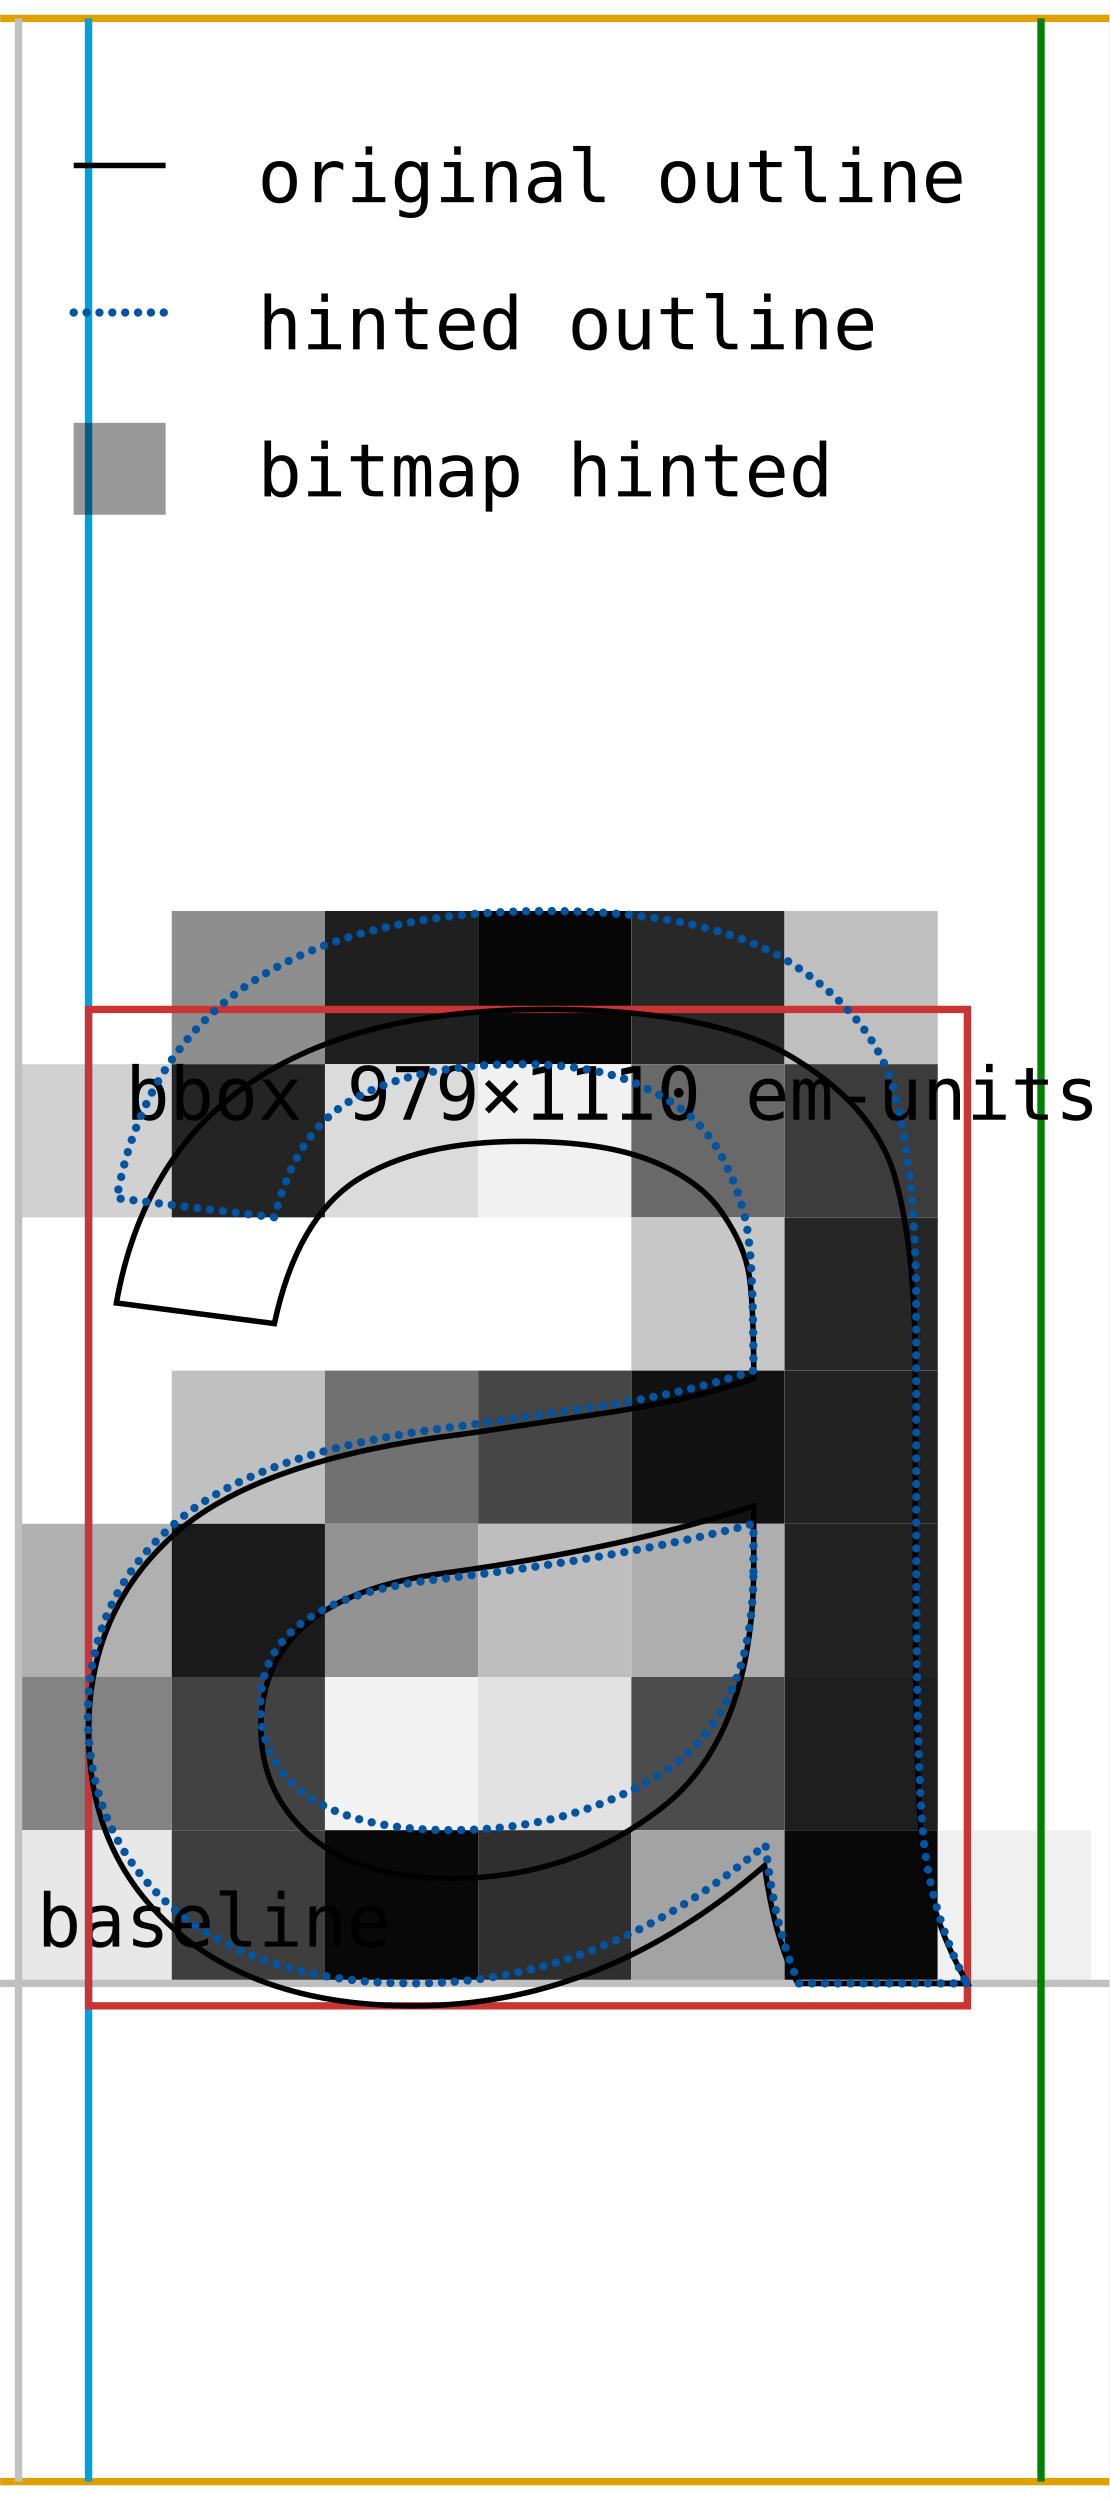
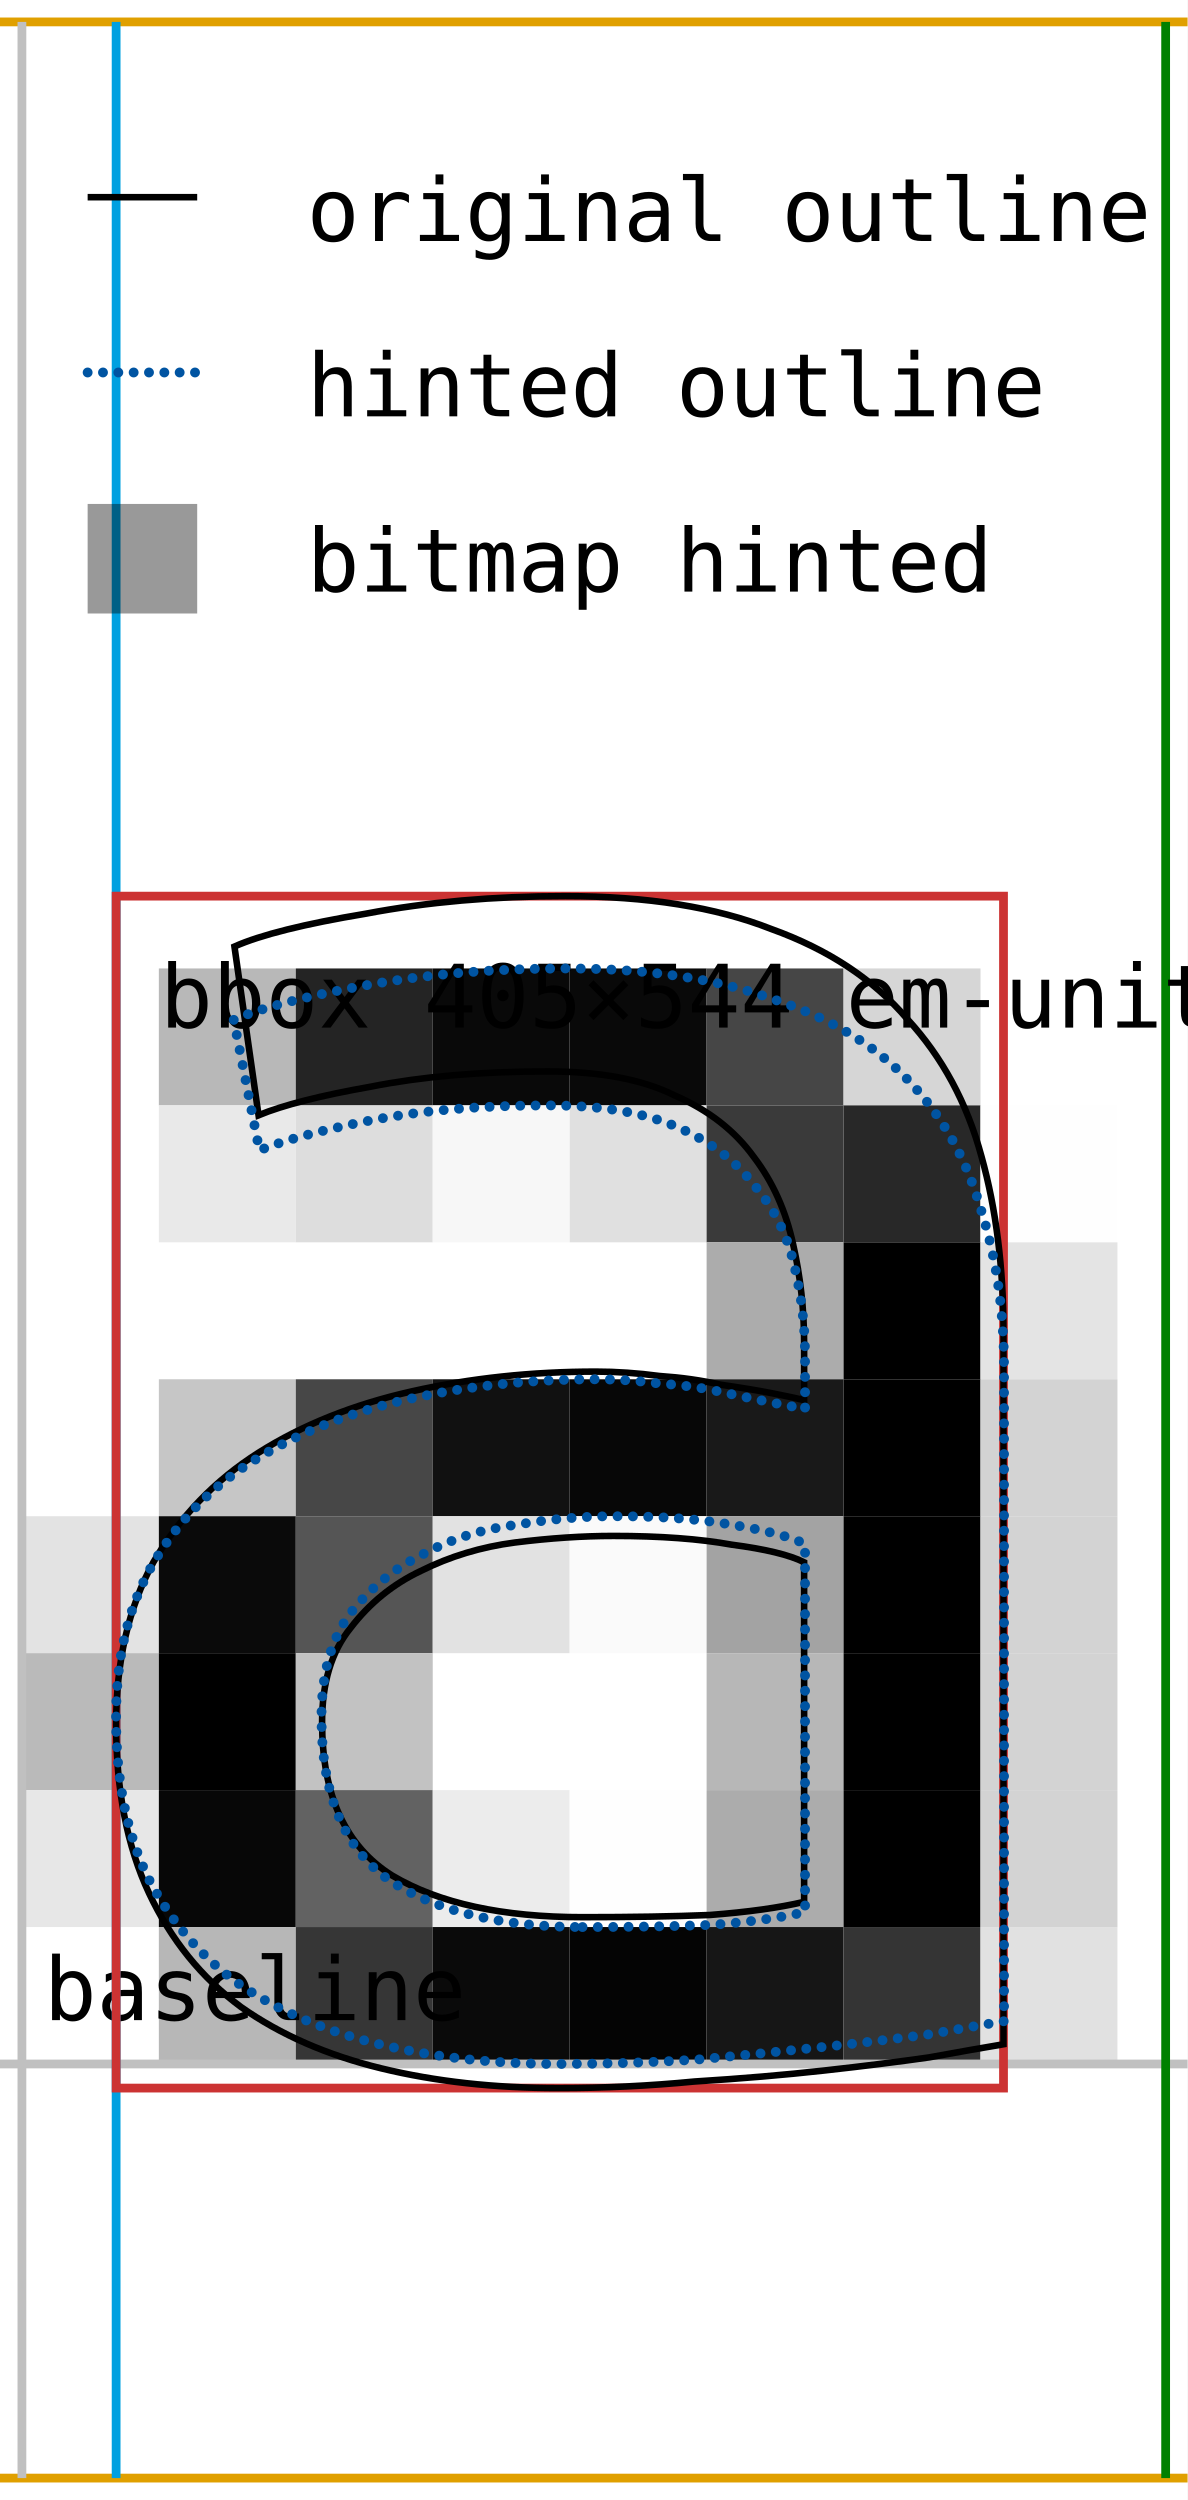
- <svg xmlns="http://www.w3.org/2000/svg" viewBox="-20.480 -2209.480 1235.627 2784.960" width="1236" height="2785">
-   <rect x="-20.480" y="-2209.480" width="1235.627" height="2784.960" fill="#fff" />
-   <rect x="170.667" y="-1194.667" width="170.667" height="170.667" fill="rgb(142,142,142)" />
-   <rect x="341.333" y="-1194.667" width="170.667" height="170.667" fill="rgb(31,31,31)" />
-   <rect x="512.000" y="-1194.667" width="170.667" height="170.667" fill="rgb(6,6,6)" />
-   <rect x="682.667" y="-1194.667" width="170.667" height="170.667" fill="rgb(40,40,40)" />
-   <rect x="853.333" y="-1194.667" width="170.667" height="170.667" fill="rgb(191,191,191)" />
-   <rect x="0.000" y="-1024.000" width="170.667" height="170.667" fill="rgb(209,209,209)" />
-   <rect x="170.667" y="-1024.000" width="170.667" height="170.667" fill="rgb(36,36,36)" />
-   <rect x="341.333" y="-1024.000" width="170.667" height="170.667" fill="rgb(219,219,219)" />
-   <rect x="512.000" y="-1024.000" width="170.667" height="170.667" fill="rgb(241,241,241)" />
-   <rect x="682.667" y="-1024.000" width="170.667" height="170.667" fill="rgb(105,105,105)" />
-   <rect x="853.333" y="-1024.000" width="170.667" height="170.667" fill="rgb(60,60,60)" />
-   <rect x="682.667" y="-853.333" width="170.667" height="170.667" fill="rgb(199,199,199)" />
-   <rect x="853.333" y="-853.333" width="170.667" height="170.667" fill="rgb(38,38,38)" />
-   <rect x="170.667" y="-682.667" width="170.667" height="170.667" fill="rgb(192,192,192)" />
-   <rect x="341.333" y="-682.667" width="170.667" height="170.667" fill="rgb(113,113,113)" />
-   <rect x="512.000" y="-682.667" width="170.667" height="170.667" fill="rgb(70,70,70)" />
-   <rect x="682.667" y="-682.667" width="170.667" height="170.667" fill="rgb(18,18,18)" />
-   <rect x="853.333" y="-682.667" width="170.667" height="170.667" fill="rgb(34,34,34)" />
-   <rect x="0.000" y="-512.000" width="170.667" height="170.667" fill="rgb(176,176,176)" />
-   <rect x="170.667" y="-512.000" width="170.667" height="170.667" fill="rgb(26,26,26)" />
-   <rect x="341.333" y="-512.000" width="170.667" height="170.667" fill="rgb(147,147,147)" />
-   <rect x="512.000" y="-512.000" width="170.667" height="170.667" fill="rgb(190,190,190)" />
-   <rect x="682.667" y="-512.000" width="170.667" height="170.667" fill="rgb(174,174,174)" />
-   <rect x="853.333" y="-512.000" width="170.667" height="170.667" fill="rgb(34,34,34)" />
-   <rect x="0.000" y="-341.333" width="170.667" height="170.667" fill="rgb(131,131,131)" />
-   <rect x="170.667" y="-341.333" width="170.667" height="170.667" fill="rgb(66,66,66)" />
-   <rect x="341.333" y="-341.333" width="170.667" height="170.667" fill="rgb(243,243,243)" />
-   <rect x="512.000" y="-341.333" width="170.667" height="170.667" fill="rgb(226,226,226)" />
-   <rect x="682.667" y="-341.333" width="170.667" height="170.667" fill="rgb(76,76,76)" />
-   <rect x="853.333" y="-341.333" width="170.667" height="170.667" fill="rgb(30,30,30)" />
-   <rect x="0.000" y="-170.667" width="170.667" height="170.667" fill="rgb(232,232,232)" />
-   <rect x="170.667" y="-170.667" width="170.667" height="170.667" fill="rgb(62,62,62)" />
-   <rect x="341.333" y="-170.667" width="170.667" height="170.667" fill="rgb(8,8,8)" />
-   <rect x="512.000" y="-170.667" width="170.667" height="170.667" fill="rgb(47,47,47)" />
-   <rect x="682.667" y="-170.667" width="170.667" height="170.667" fill="rgb(163,163,163)" />
-   <rect x="853.333" y="-170.667" width="170.667" height="170.667" fill="rgb(8,8,8)" />
-   <rect x="1024.000" y="-170.667" width="170.667" height="170.667" fill="rgb(240,240,240)" />
-   <line x1="-20.480" y1="-2189.000" x2="1215.147" y2="-2189.000" stroke="#e0a000" stroke-width="8.192" />
-   <line x1="-20.480" y1="555.000" x2="1215.147" y2="555.000" stroke="#e0a000" stroke-width="8.192" />
-   <text x="20.480" y="-2229.960" font-size="81.920" text-anchor="start" font-family="monospace">ascender</text>
-   <text x="20.480" y="677.880" font-size="81.920" text-anchor="start" font-family="monospace">descender</text>
-   <line x1="-20.480" y1="0.000" x2="1215.147" y2="0.000" stroke="#c0c0c0" stroke-width="8.192" />
-   <text x="20.480" y="-40.960" font-size="81.920" text-anchor="start" font-family="monospace">baseline</text>
-   <line x1="0" y1="-2189.000" x2="0" y2="555.000" stroke="#c0c0c0" stroke-width="8.192" />
-   <line x1="78.000" y1="-2189.000" x2="78.000" y2="555.000" stroke="#00a0e0" stroke-width="8.192" />
-   <line x1="1139.000" y1="-2189.000" x2="1139.000" y2="555.000" stroke="#008000" stroke-width="8.192" />
-   <text x="0.000" y="-2270.920" font-size="81.920" text-anchor="middle" font-family="monospace">origin x=0</text>
-   <text x="78.000" y="-2270.920" font-size="81.920" text-anchor="middle" font-family="monospace">LSB=78.0 em-units</text>
-   <text x="1139.000" y="-2270.920" font-size="81.920" text-anchor="middle" font-family="monospace">advance=1139.0 em-units</text>
-   <rect x="78.000" y="-1085.000" width="979.000" height="1110.000" fill="none" stroke="#cc3333" stroke-width="8.192" />
-   <text x="118.960" y="-962.120" font-size="81.920" text-anchor="start" font-family="monospace">bbox 979×1110 em-units</text>
-   <path d="M 1057.000 0.000 L 868.000 0.000 Q 842.000 -50.000 831.000 -131.000 Q 650.000 25.000 440.000 25.000 Q 272.000 25.000 175.000 -59.000 Q 78.000 -143.000 78.000 -281.000 Q 78.000 -413.000 171.000 -498.000 Q 265.000 -584.000 496.000 -612.000 L 664.000 -637.000 Q 758.000 -652.000 819.000 -674.000 Q 819.000 -755.000 814.000 -788.000 Q 809.000 -822.000 784.000 -858.000 Q 760.000 -894.000 706.000 -916.000 Q 652.000 -938.000 561.000 -938.000 Q 445.000 -938.000 377.000 -895.000 Q 310.000 -852.000 285.000 -735.000 L 109.000 -758.000 Q 138.000 -921.000 258.000 -1003.000 Q 378.000 -1085.000 588.000 -1085.000 Q 779.000 -1085.000 868.000 -1028.000 Q 958.000 -972.000 978.000 -892.000 Q 999.000 -812.000 999.000 -686.000 L 999.000 -444.000 Q 999.000 -223.000 1007.000 -147.000 Q 1016.000 -72.000 1057.000 0.000 Z M 819.000 -467.000 L 819.000 -532.000 Q 678.000 -485.000 474.000 -457.000 Q 270.000 -430.000 270.000 -285.000 Q 270.000 -212.000 325.000 -164.000 Q 380.000 -117.000 483.000 -117.000 Q 616.000 -117.000 717.000 -196.000 Q 819.000 -276.000 819.000 -467.000 Z" fill="none" stroke="#000" stroke-width="6.144" />
-   <path d="M 1056.000 -0.000 L 869.333 -0.000 Q 842.667 -58.667 832.000 -154.667 Q 650.667 -0.000 440.000 -0.000 Q 272.000 -0.000 173.333 -82.667 Q 77.333 -165.333 77.333 -298.667 Q 77.333 -426.667 170.667 -509.333 Q 264.000 -594.667 496.000 -621.333 L 664.000 -645.333 Q 757.333 -661.333 818.667 -682.667 Q 818.667 -786.667 813.333 -829.333 Q 808.000 -874.667 784.000 -920.000 Q 760.000 -968.000 704.000 -994.667 Q 650.667 -1024.000 560.000 -1024.000 Q 445.333 -1024.000 376.000 -986.667 Q 309.333 -952.000 285.333 -853.333 L 109.333 -874.667 Q 138.667 -1034.667 258.667 -1114.667 Q 378.667 -1194.667 589.333 -1194.667 Q 778.667 -1194.667 869.333 -1130.667 Q 960.000 -1069.333 978.667 -981.333 Q 1000.000 -893.333 1000.000 -754.667 L 1000.000 -488.000 Q 1000.000 -245.333 1008.000 -162.667 Q 1016.000 -80.000 1056.000 -0.000 Z M 818.667 -458.667 L 818.667 -512.000 Q 677.333 -474.667 472.000 -450.667 Q 269.333 -429.333 269.333 -309.333 Q 269.333 -248.000 322.667 -208.000 Q 378.667 -170.667 482.667 -170.667 Q 616.000 -170.667 717.333 -234.667 Q 818.667 -301.333 818.667 -458.667 Z" fill="none" stroke="#0054a2" stroke-width="9.216" stroke-dasharray="0.000 14.336" stroke-linecap="round" />
-   <text x="266.240" y="-1984.200" font-size="81.920" text-anchor="start" font-family="monospace">original outline</text>
-   <line x1="61.440" y1="-2025.160" x2="163.840" y2="-2025.160" stroke="#000" stroke-width="6.144" />
-   <text x="266.240" y="-1820.360" font-size="81.920" text-anchor="start" font-family="monospace">hinted outline</text>
-   <line x1="61.440" y1="-1861.320" x2="163.840" y2="-1861.320" stroke="#0054a2" stroke-width="9.216" stroke-dasharray="0.000 14.336" stroke-linecap="round" />
-   <text x="266.240" y="-1656.520" font-size="81.920" text-anchor="start" font-family="monospace">bitmap hinted</text>
-   <rect x="61.440" y="-1738.440" width="102.400" height="102.400" fill="#000" fill-opacity="0.4" stroke="none" />
+ <svg xmlns="http://www.w3.org/2000/svg" viewBox="-10.000 -942.000 542.000 1141.000" width="542" height="1141">
+   <rect x="-10.000" y="-942.000" width="542.000" height="1141.000" fill="#fff" />
+   <rect x="62.500" y="-500.000" width="62.500" height="62.500" fill="rgb(184,184,184)" />
+   <rect x="125.000" y="-500.000" width="62.500" height="62.500" fill="rgb(36,36,36)" />
+   <rect x="187.500" y="-500.000" width="62.500" height="62.500" fill="rgb(9,9,9)" />
+   <rect x="250.000" y="-500.000" width="62.500" height="62.500" fill="rgb(9,9,9)" />
+   <rect x="312.500" y="-500.000" width="62.500" height="62.500" fill="rgb(70,70,70)" />
+   <rect x="375.000" y="-500.000" width="62.500" height="62.500" fill="rgb(214,214,214)" />
+   <rect x="62.500" y="-437.500" width="62.500" height="62.500" fill="rgb(233,233,233)" />
+   <rect x="125.000" y="-437.500" width="62.500" height="62.500" fill="rgb(221,221,221)" />
+   <rect x="187.500" y="-437.500" width="62.500" height="62.500" fill="rgb(247,247,247)" />
+   <rect x="250.000" y="-437.500" width="62.500" height="62.500" fill="rgb(224,224,224)" />
+   <rect x="312.500" y="-437.500" width="62.500" height="62.500" fill="rgb(58,58,58)" />
+   <rect x="375.000" y="-437.500" width="62.500" height="62.500" fill="rgb(40,40,40)" />
+   <rect x="437.500" y="-437.500" width="62.500" height="62.500" fill="rgb(254,254,254)" />
+   <rect x="312.500" y="-375.000" width="62.500" height="62.500" fill="rgb(172,172,172)" />
+   <rect x="375.000" y="-375.000" width="62.500" height="62.500" fill="rgb(0,0,0)" />
+   <rect x="437.500" y="-375.000" width="62.500" height="62.500" fill="rgb(228,228,228)" />
+   <rect x="62.500" y="-312.500" width="62.500" height="62.500" fill="rgb(198,198,198)" />
+   <rect x="125.000" y="-312.500" width="62.500" height="62.500" fill="rgb(71,71,71)" />
+   <rect x="187.500" y="-312.500" width="62.500" height="62.500" fill="rgb(17,17,17)" />
+   <rect x="250.000" y="-312.500" width="62.500" height="62.500" fill="rgb(7,7,7)" />
+   <rect x="312.500" y="-312.500" width="62.500" height="62.500" fill="rgb(25,25,25)" />
+   <rect x="375.000" y="-312.500" width="62.500" height="62.500" fill="rgb(0,0,0)" />
+   <rect x="437.500" y="-312.500" width="62.500" height="62.500" fill="rgb(211,211,211)" />
+   <rect x="0.000" y="-250.000" width="62.500" height="62.500" fill="rgb(227,227,227)" />
+   <rect x="62.500" y="-250.000" width="62.500" height="62.500" fill="rgb(10,10,10)" />
+   <rect x="125.000" y="-250.000" width="62.500" height="62.500" fill="rgb(85,85,85)" />
+   <rect x="187.500" y="-250.000" width="62.500" height="62.500" fill="rgb(226,226,226)" />
+   <rect x="250.000" y="-250.000" width="62.500" height="62.500" fill="rgb(250,250,250)" />
+   <rect x="312.500" y="-250.000" width="62.500" height="62.500" fill="rgb(163,163,163)" />
+   <rect x="375.000" y="-250.000" width="62.500" height="62.500" fill="rgb(0,0,0)" />
+   <rect x="437.500" y="-250.000" width="62.500" height="62.500" fill="rgb(211,211,211)" />
+   <rect x="0.000" y="-187.500" width="62.500" height="62.500" fill="rgb(186,186,186)" />
+   <rect x="62.500" y="-187.500" width="62.500" height="62.500" fill="rgb(0,0,0)" />
+   <rect x="125.000" y="-187.500" width="62.500" height="62.500" fill="rgb(194,194,194)" />
+   <rect x="312.500" y="-187.500" width="62.500" height="62.500" fill="rgb(183,183,183)" />
+   <rect x="375.000" y="-187.500" width="62.500" height="62.500" fill="rgb(0,0,0)" />
+   <rect x="437.500" y="-187.500" width="62.500" height="62.500" fill="rgb(211,211,211)" />
+   <rect x="0.000" y="-125.000" width="62.500" height="62.500" fill="rgb(231,231,231)" />
+   <rect x="62.500" y="-125.000" width="62.500" height="62.500" fill="rgb(7,7,7)" />
+   <rect x="125.000" y="-125.000" width="62.500" height="62.500" fill="rgb(98,98,98)" />
+   <rect x="187.500" y="-125.000" width="62.500" height="62.500" fill="rgb(236,236,236)" />
+   <rect x="250.000" y="-125.000" width="62.500" height="62.500" fill="rgb(254,254,254)" />
+   <rect x="312.500" y="-125.000" width="62.500" height="62.500" fill="rgb(172,172,172)" />
+   <rect x="375.000" y="-125.000" width="62.500" height="62.500" fill="rgb(0,0,0)" />
+   <rect x="437.500" y="-125.000" width="62.500" height="62.500" fill="rgb(211,211,211)" />
+   <rect x="62.500" y="-62.500" width="62.500" height="62.500" fill="rgb(183,183,183)" />
+   <rect x="125.000" y="-62.500" width="62.500" height="62.500" fill="rgb(54,54,54)" />
+   <rect x="187.500" y="-62.500" width="62.500" height="62.500" fill="rgb(10,10,10)" />
+   <rect x="250.000" y="-62.500" width="62.500" height="62.500" fill="rgb(4,4,4)" />
+   <rect x="312.500" y="-62.500" width="62.500" height="62.500" fill="rgb(22,22,22)" />
+   <rect x="375.000" y="-62.500" width="62.500" height="62.500" fill="rgb(52,52,52)" />
+   <rect x="437.500" y="-62.500" width="62.500" height="62.500" fill="rgb(225,225,225)" />
+   <line x1="-10.000" y1="-932.000" x2="532.000" y2="-932.000" stroke="#e0a000" stroke-width="4.000" />
+   <line x1="-10.000" y1="189.000" x2="532.000" y2="189.000" stroke="#e0a000" stroke-width="4.000" />
+   <text x="10.000" y="-952.000" font-size="40.000" text-anchor="start" font-family="monospace">ascender</text>
+   <text x="10.000" y="249.000" font-size="40.000" text-anchor="start" font-family="monospace">descender</text>
+   <line x1="-10.000" y1="0.000" x2="532.000" y2="0.000" stroke="#c0c0c0" stroke-width="4.000" />
+   <text x="10.000" y="-20.000" font-size="40.000" text-anchor="start" font-family="monospace">baseline</text>
+   <line x1="0" y1="-932.000" x2="0" y2="189.000" stroke="#c0c0c0" stroke-width="4.000" />
+   <line x1="43.000" y1="-932.000" x2="43.000" y2="189.000" stroke="#00a0e0" stroke-width="4.000" />
+   <line x1="522.000" y1="-932.000" x2="522.000" y2="189.000" stroke="#008000" stroke-width="4.000" />
+   <text x="0.000" y="-972.000" font-size="40.000" text-anchor="middle" font-family="monospace">origin x=0</text>
+   <text x="43.000" y="-972.000" font-size="40.000" text-anchor="middle" font-family="monospace">LSB=43.0 em-units</text>
+   <text x="522.000" y="-972.000" font-size="40.000" text-anchor="middle" font-family="monospace">advance=522.0 em-units</text>
+   <rect x="43.000" y="-533.000" width="405.000" height="544.000" fill="none" stroke="#cc3333" stroke-width="4.000" />
+   <text x="63.000" y="-473.000" font-size="40.000" text-anchor="start" font-family="monospace">bbox 405×544 em-units</text>
+   <path d="M 256.000 -67.000 Q 289.000 -67.000 314.000 -68.000 Q 340.000 -70.000 357.000 -74.000 L 357.000 -229.000 Q 347.000 -234.000 324.000 -237.000 Q 302.000 -241.000 270.000 -241.000 Q 249.000 -241.000 225.000 -238.000 Q 202.000 -235.000 182.000 -225.000 Q 163.000 -216.000 150.000 -199.000 Q 137.000 -183.000 137.000 -156.000 Q 137.000 -106.000 169.000 -86.000 Q 201.000 -67.000 256.000 -67.000 Z M 248.000 -533.000 Q 304.000 -533.000 342.000 -518.000 Q 381.000 -504.000 404.000 -477.000 Q 428.000 -451.000 438.000 -414.000 Q 448.000 -378.000 448.000 -334.000 L 448.000 -9.000 Q 436.000 -7.000 414.000 -3.000 Q 393.000 0.000 366.000 3.000 Q 339.000 6.000 307.000 8.000 Q 276.000 11.000 245.000 11.000 Q 201.000 11.000 164.000 2.000 Q 127.000 -7.000 100.000 -26.000 Q 73.000 -46.000 58.000 -78.000 Q 43.000 -110.000 43.000 -155.000 Q 43.000 -198.000 60.000 -229.000 Q 78.000 -260.000 108.000 -279.000 Q 138.000 -298.000 178.000 -307.000 Q 218.000 -316.000 262.000 -316.000 Q 276.000 -316.000 291.000 -314.000 Q 306.000 -313.000 319.000 -310.000 Q 333.000 -308.000 343.000 -306.000 Q 353.000 -304.000 357.000 -303.000 L 357.000 -329.000 Q 357.000 -352.000 352.000 -374.000 Q 347.000 -397.000 334.000 -414.000 Q 321.000 -432.000 298.000 -442.000 Q 276.000 -453.000 240.000 -453.000 Q 194.000 -453.000 159.000 -446.000 Q 125.000 -440.000 108.000 -433.000 L 97.000 -510.000 Q 115.000 -518.000 157.000 -525.000 Q 199.000 -533.000 248.000 -533.000 Z" fill="none" stroke="#000" stroke-width="3.000" />
+   <path d="M 255.859 -62.500 Q 289.062 -62.500 314.453 -63.477 Q 340.820 -65.430 357.422 -69.336 L 357.422 -237.305 Q 347.656 -242.188 324.219 -246.094 Q 301.758 -250.000 270.508 -250.000 Q 249.023 -250.000 225.586 -246.094 Q 202.148 -243.164 182.617 -232.422 Q 163.086 -222.656 149.414 -205.078 Q 136.719 -187.500 136.719 -158.203 Q 136.719 -104.492 168.945 -83.008 Q 201.172 -62.500 255.859 -62.500 Z M 248.047 -500.000 Q 303.711 -500.000 341.797 -486.328 Q 380.859 -473.633 404.297 -449.219 Q 427.734 -424.805 437.500 -390.625 Q 448.242 -357.422 448.242 -317.383 L 448.242 -19.531 Q 436.523 -17.578 415.039 -13.672 Q 393.555 -10.742 366.211 -7.812 Q 338.867 -4.883 307.617 -1.953 Q 276.367 -0.000 245.117 -0.000 Q 201.172 -0.000 164.062 -8.789 Q 126.953 -17.578 99.609 -36.133 Q 73.242 -54.688 57.617 -84.961 Q 42.969 -115.234 42.969 -158.203 Q 42.969 -200.195 60.547 -229.492 Q 78.125 -258.789 107.422 -276.367 Q 137.695 -294.922 177.734 -303.711 Q 217.773 -312.500 262.695 -312.500 Q 276.367 -312.500 291.016 -310.547 Q 306.641 -309.570 319.336 -306.641 Q 333.008 -303.711 342.773 -301.758 Q 353.516 -299.805 357.422 -298.828 L 357.422 -323.242 Q 357.422 -343.750 352.539 -364.258 Q 347.656 -385.742 333.984 -401.367 Q 321.289 -417.969 298.828 -427.734 Q 276.367 -437.500 240.234 -437.500 Q 194.336 -437.500 159.180 -430.664 Q 125.000 -423.828 108.398 -416.992 L 96.680 -476.562 Q 114.258 -484.375 156.250 -492.188 Q 199.219 -500.000 248.047 -500.000 Z" fill="none" stroke="#0054a2" stroke-width="4.500" stroke-dasharray="0.000 7.000" stroke-linecap="round" />
+   <text x="130.000" y="-832.000" font-size="40.000" text-anchor="start" font-family="monospace">original outline</text>
+   <line x1="30.000" y1="-852.000" x2="80.000" y2="-852.000" stroke="#000" stroke-width="3.000" />
+   <text x="130.000" y="-752.000" font-size="40.000" text-anchor="start" font-family="monospace">hinted outline</text>
+   <line x1="30.000" y1="-772.000" x2="80.000" y2="-772.000" stroke="#0054a2" stroke-width="4.500" stroke-dasharray="0.000 7.000" stroke-linecap="round" />
+   <text x="130.000" y="-672.000" font-size="40.000" text-anchor="start" font-family="monospace">bitmap hinted</text>
+   <rect x="30.000" y="-712.000" width="50.000" height="50.000" fill="#000" fill-opacity="0.4" stroke="none" />
</svg>
